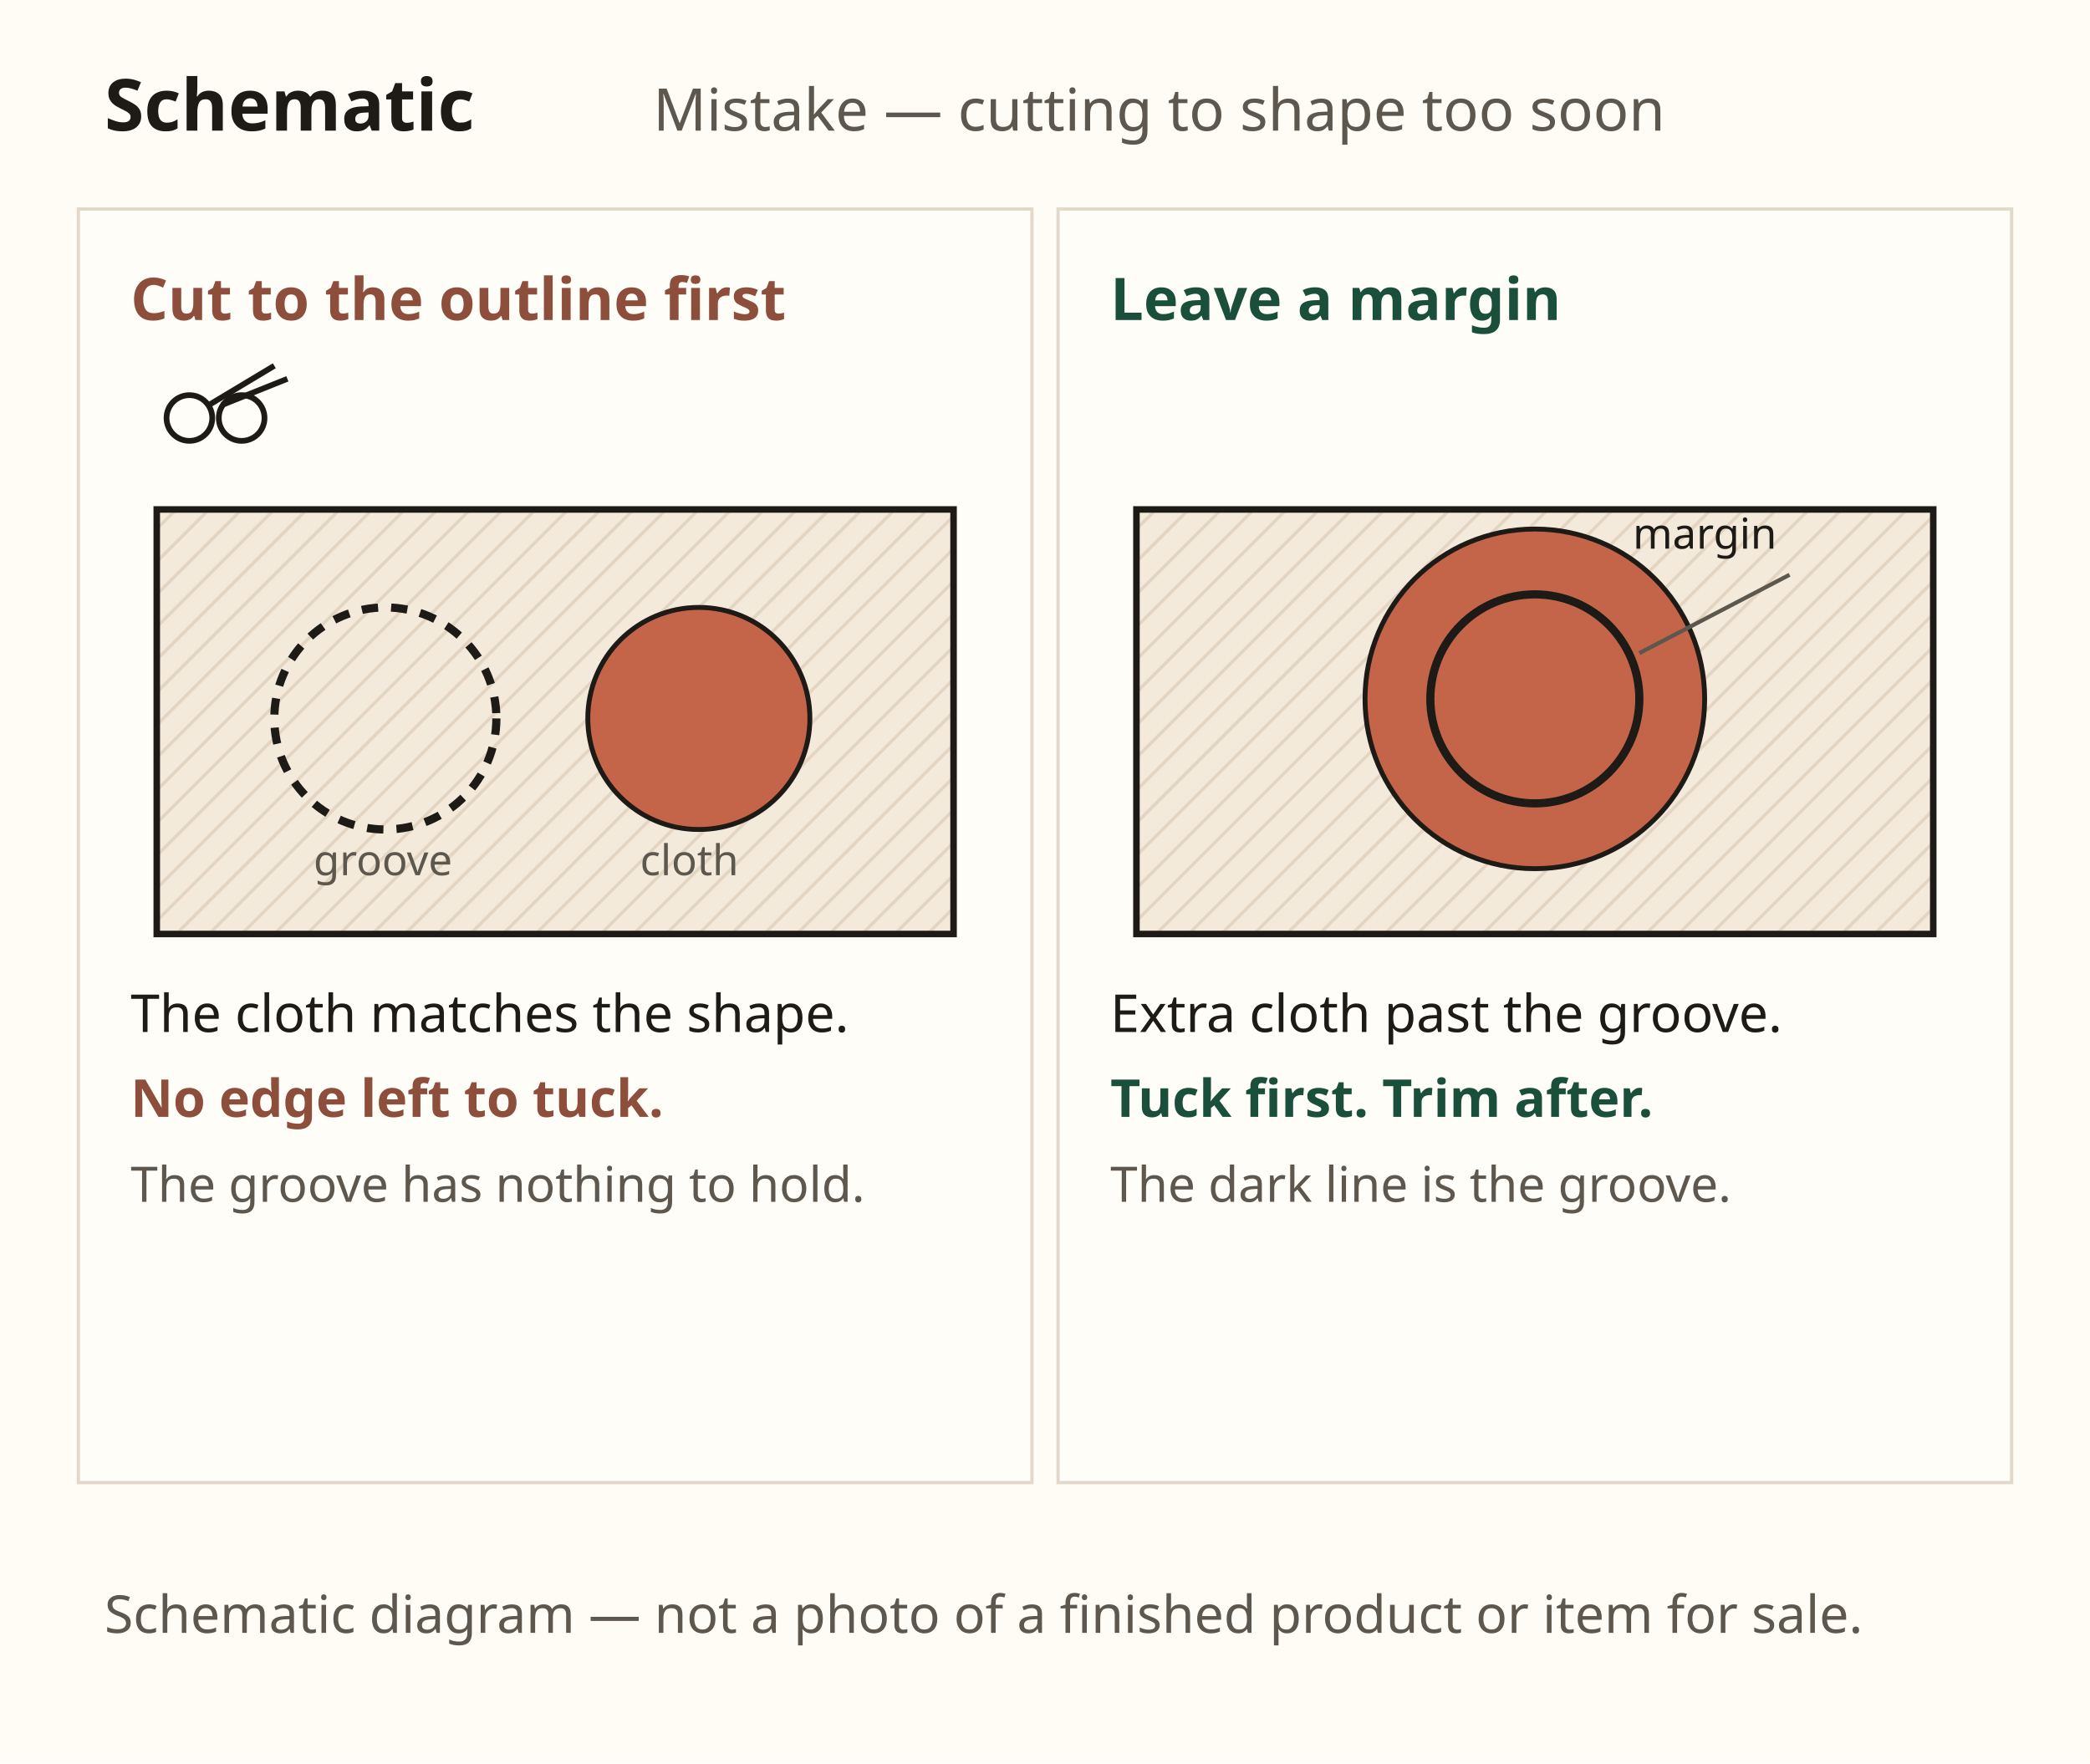
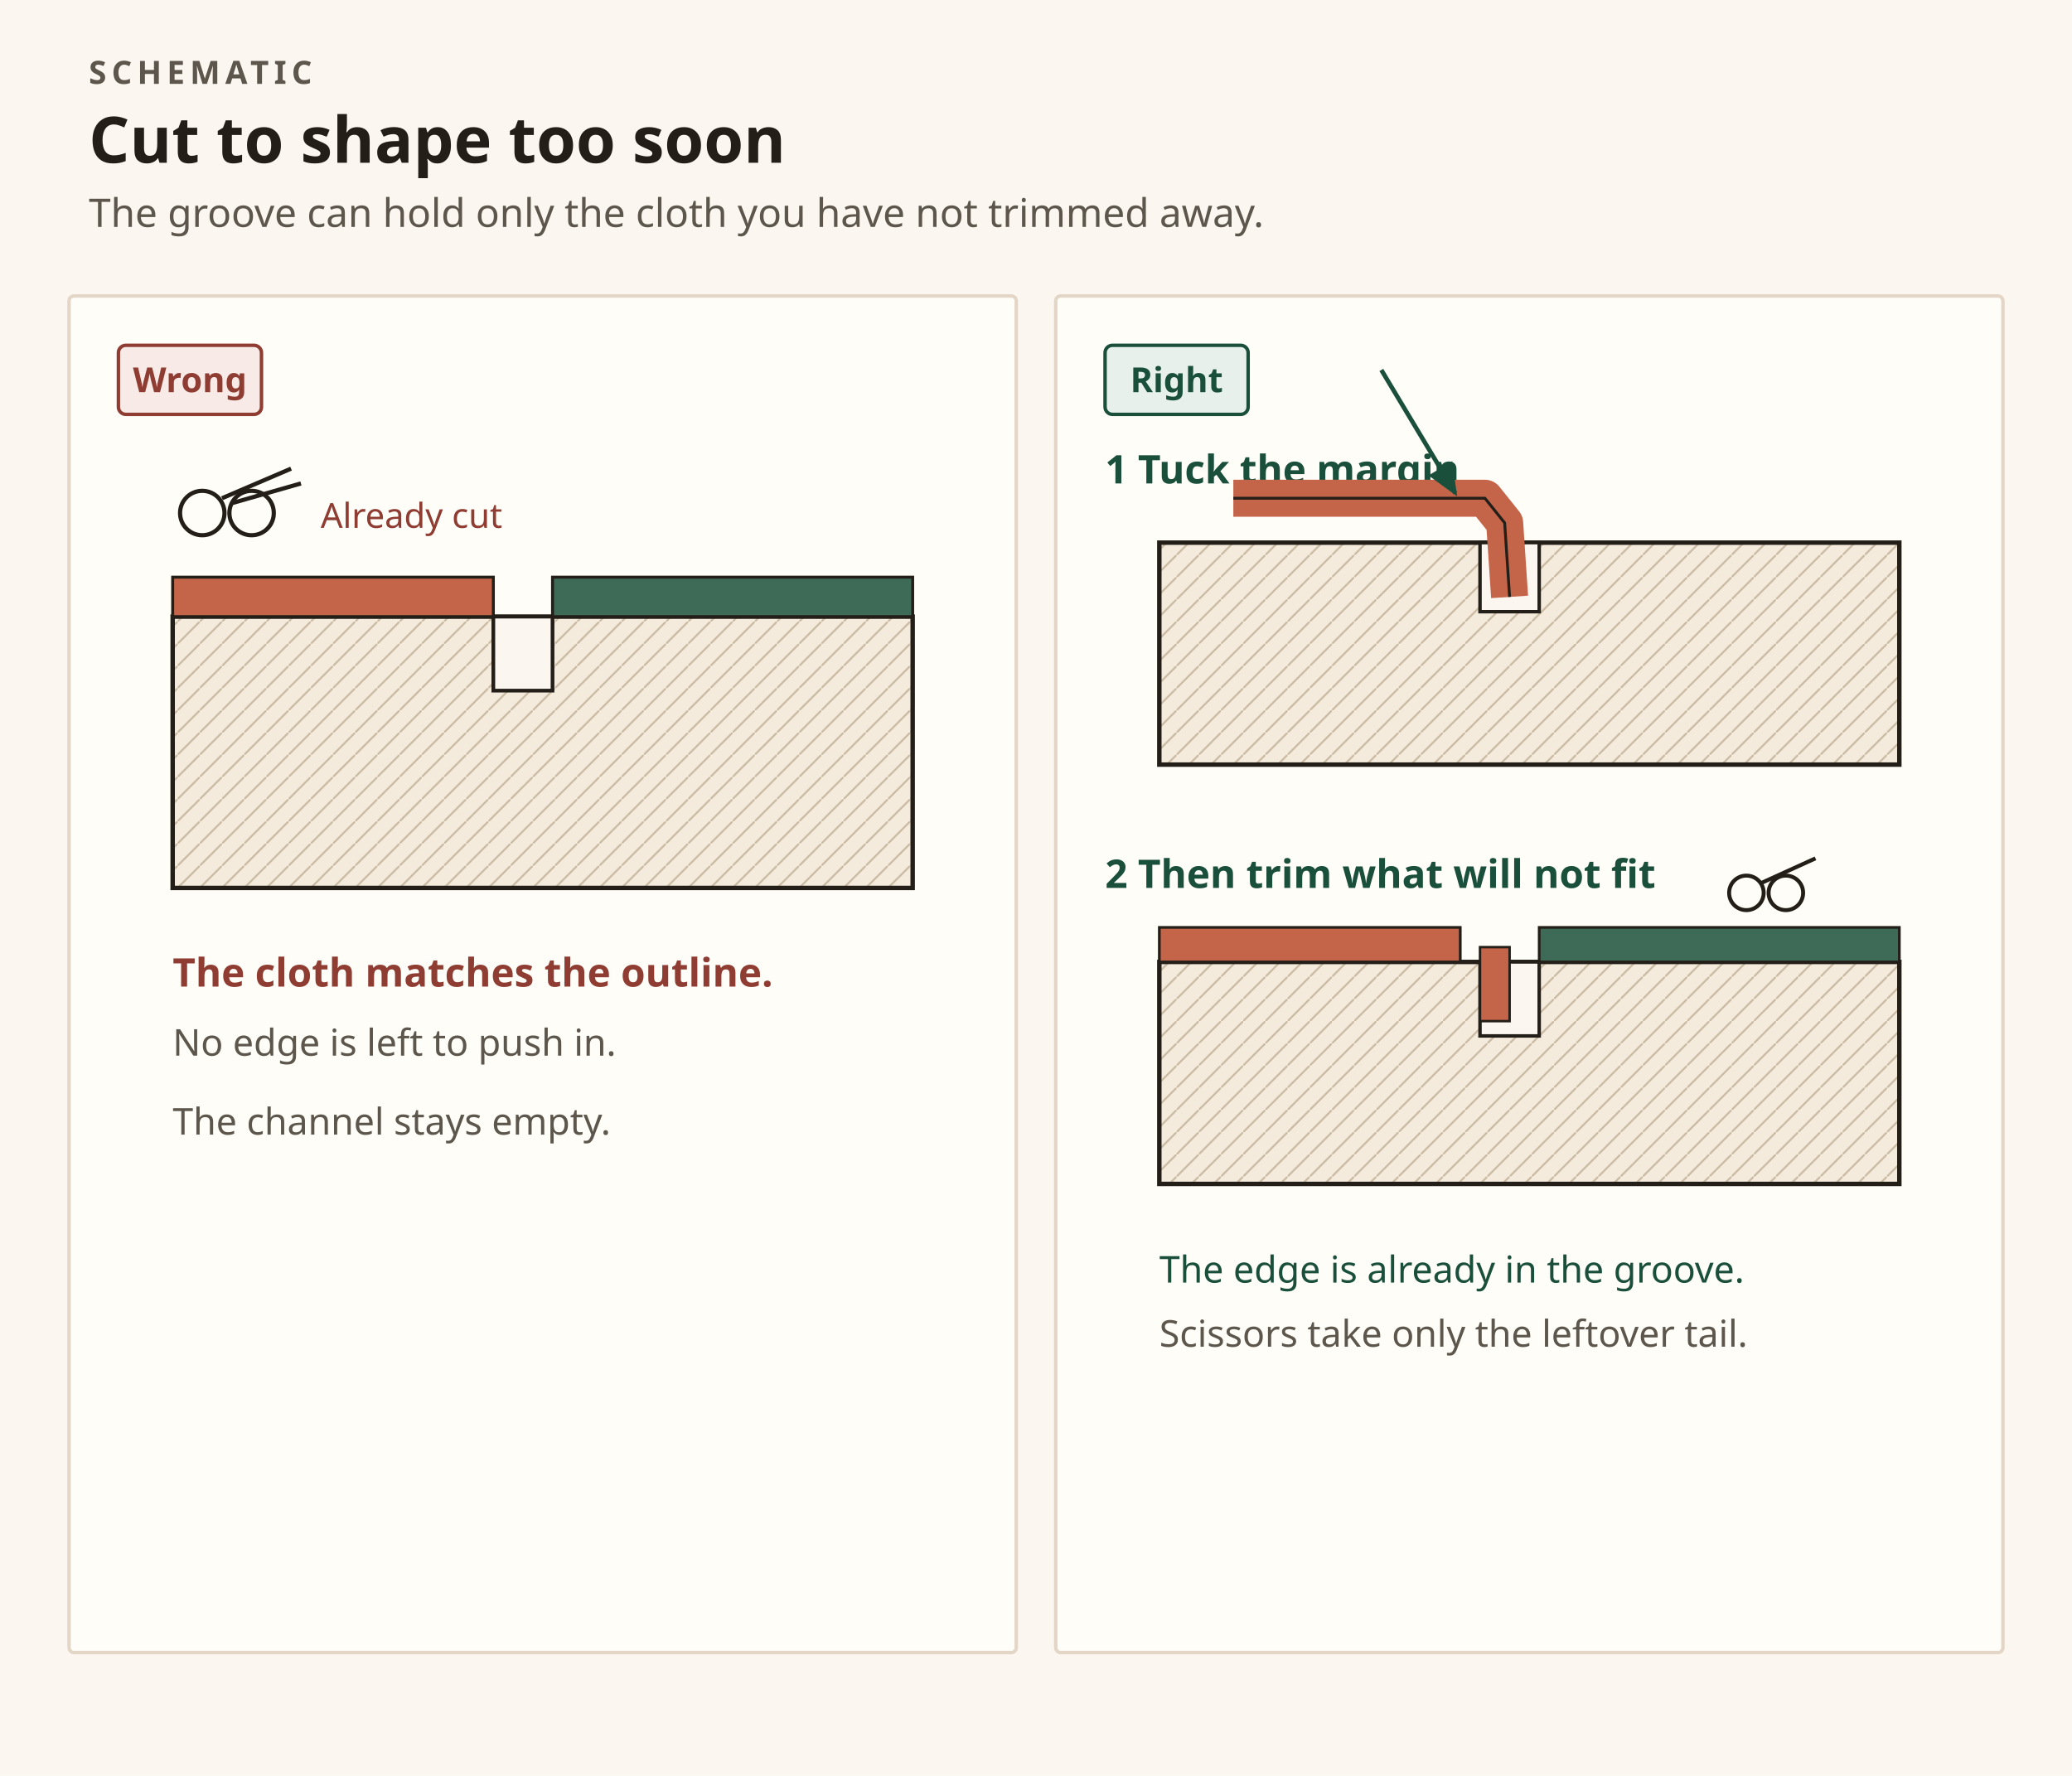
- <svg xmlns="http://www.w3.org/2000/svg" viewBox="0 0 640 540" width="640" height="540" font-family="Segoe UI, system-ui, sans-serif">
+ <svg xmlns="http://www.w3.org/2000/svg" viewBox="0 0 840 720" width="840" height="720" font-family="Segoe UI, system-ui, sans-serif">
  <defs>
-     <pattern id="foam" patternUnits="userSpaceOnUse" width="10" height="10">
-       <rect width="10" height="10" fill="#f3eadc" />
-       <path d="M-1 1 l2 -2 M0 10 L10 0 M9 11 l2 -2" stroke="#e4d5c2" stroke-width="1" />
+     <pattern id="foam" patternUnits="userSpaceOnUse" width="9" height="9">
+       <rect width="9" height="9" fill="#f4ebdc" />
+       <path d="M0 9 L9 0" stroke="#cbbba4" stroke-width="0.8" />
    </pattern>
+     <pattern id="foamSide" patternUnits="userSpaceOnUse" width="9" height="9">
+       <rect width="9" height="9" fill="#e7d8c4" />
+       <path d="M0 9 L9 0" stroke="#cbbba4" stroke-width="0.8" />
+     </pattern>
+     <pattern id="foamDark" patternUnits="userSpaceOnUse" width="9" height="9">
+       <rect width="9" height="9" fill="#d9c7b0" />
+       <path d="M0 9 L9 0" stroke="#b7a48c" stroke-width="0.8" />
+     </pattern>
+     <marker id="arr" viewBox="0 0 10 10" refX="8.2" refY="5" markerWidth="8" markerHeight="8" orient="auto">
+       <path d="M0 1.1 L9.2 5 L0 8.9 Z" fill="#241e18" />
+     </marker>
+     <marker id="arrW" viewBox="0 0 10 10" refX="8.2" refY="5" markerWidth="8" markerHeight="8" orient="auto">
+       <path d="M0 1.1 L9.2 5 L0 8.9 Z" fill="#8f3d32" />
+     </marker>
+     <marker id="arrR" viewBox="0 0 10 10" refX="8.2" refY="5" markerWidth="8" markerHeight="8" orient="auto">
+       <path d="M0 1.1 L9.2 5 L0 8.9 Z" fill="#1a4f3c" />
+     </marker>
  </defs>
-   <rect width="640" height="540" fill="#fffcf6" />
-   <text x="32" y="40" fill="#1e1a16" font-size="22" font-weight="700">Schematic</text>
-   <text x="200" y="40" fill="#5e574e" font-size="18">Mistake — cutting to shape too soon</text>
-   <rect x="24" y="64" width="292" height="390" fill="#fffdf8" stroke="#e3d9cb" />
-   <text x="40" y="98" fill="#8d4e3c" font-size="18" font-weight="700">Cut to the outline first</text>
-   <g transform="translate(48,112)" fill="none" stroke="#1e1a16" stroke-width="1.75">
-     <circle cx="10" cy="16" r="7" />
-     <circle cx="26" cy="16" r="7" />
-     <path d="M16 12 L36 0 M20 12 L40 4" />
+   <rect width="840" height="720" fill="#fbf7f0" />
+   <text x="36" y="34" fill="#5c564c" font-size="13" font-weight="700" letter-spacing="0.16em">SCHEMATIC</text>
+   <text x="36" y="66" fill="#241e18" font-size="26" font-weight="700">Cut to shape too soon</text>
+   <text x="36" y="92" fill="#5c564c" font-size="16">The groove can hold only the cloth you have not trimmed away.</text>
+   <rect x="28.00" y="120.00" width="384.00" height="550.00" rx="2" fill="#fffdf8" stroke="#e3d6c6" stroke-width="1.4" />
+   <rect x="428.00" y="120.00" width="384.00" height="550.00" rx="2" fill="#fffdf8" stroke="#e3d6c6" stroke-width="1.4" />
+   <rect x="48.00" y="140.00" width="58.00" height="28.00" rx="3" fill="#f8ebe7" stroke="#8f3d32" stroke-width="1.4" />
+   <text x="77.0" y="159.0" fill="#8f3d32" font-size="14" font-weight="700" text-anchor="middle">Wrong</text>
+   <rect x="448.00" y="140.00" width="58.00" height="28.00" rx="3" fill="#e7f0eb" stroke="#1a4f3c" stroke-width="1.4" />
+   <text x="477.0" y="159.0" fill="#1a4f3c" font-size="14" font-weight="700" text-anchor="middle">Right</text>
+   <g transform="translate(70 190)" fill="none" stroke="#241e18" stroke-width="1.7">
+     <circle cx="12" cy="18" r="9" />
+     <circle cx="32" cy="18" r="9" />
+     <path d="M20 12 L48 0 M24 14 L52 6" />
  </g>
-   <rect x="48" y="156" width="244" height="130" fill="url(#foam)" stroke="#1e1a16" stroke-width="2" />
-   <circle cx="118" cy="220" r="34" fill="none" stroke="#1e1a16" stroke-width="2.5" stroke-dasharray="5 4" />
-   <circle cx="214" cy="220" r="34" fill="#c4654a" stroke="#1e1a16" stroke-width="1.5" />
-   <text x="96" y="268" fill="#5e574e" font-size="13">groove</text>
-   <text x="196" y="268" fill="#5e574e" font-size="13">cloth</text>
-   <text x="40" y="316" fill="#1e1a16" font-size="16">The cloth matches the shape.</text>
-   <text x="40" y="342" fill="#8d4e3c" font-size="16" font-weight="700">No edge left to tuck.</text>
-   <text x="40" y="368" fill="#5e574e" font-size="15">The groove has nothing to hold.</text>
-   <rect x="324" y="64" width="292" height="390" fill="#fffdf8" stroke="#e3d9cb" />
-   <text x="340" y="98" fill="#1a4f3c" font-size="18" font-weight="700">Leave a margin</text>
-   <rect x="348" y="156" width="244" height="130" fill="url(#foam)" stroke="#1e1a16" stroke-width="2" />
-   <circle cx="470" cy="214" r="52" fill="#c4654a" stroke="#1e1a16" stroke-width="1.5" />
-   <circle cx="470" cy="214" r="32" fill="none" stroke="#1e1a16" stroke-width="2.5" />
-   <line x1="502" y1="200" x2="548" y2="176" stroke="#5e574e" stroke-width="1.25" />
-   <text x="500" y="168" fill="#1e1a16" font-size="13">margin</text>
-   <text x="340" y="316" fill="#1e1a16" font-size="16">Extra cloth past the groove.</text>
-   <text x="340" y="342" fill="#1a4f3c" font-size="16" font-weight="700">Tuck first. Trim after.</text>
-   <text x="340" y="368" fill="#5e574e" font-size="15">The dark line is the groove.</text>
-   <text x="32" y="500" fill="#5e574e" font-size="16">Schematic diagram — not a photo of a finished product or item for sale.</text>
+   <text x="130.0" y="214.0" fill="#8f3d32" font-size="14" font-weight="500" text-anchor="start">Already cut</text>
+   <rect x="70.00" y="250.00" width="300.00" height="110.00" rx="0" fill="url(#foam)" stroke="#241e18" stroke-width="1.8" />
+   <rect x="200.00" y="250.00" width="24.00" height="30.00" rx="0" fill="#fbf7f0" stroke="#241e18" stroke-width="1.5" />
+   <rect x="70.00" y="234.00" width="130.00" height="16.00" rx="0" fill="#c4654a" stroke="#241e18" stroke-width="1.2" />
+   <rect x="224.00" y="234.00" width="146.00" height="16.00" rx="0" fill="#3d6b58" stroke="#241e18" stroke-width="1.2" />
+   <text x="70.0" y="400.0" fill="#8f3d32" font-size="16" font-weight="700" text-anchor="start">The cloth matches the outline.</text>
+   <text x="70.0" y="428.0" fill="#5c564c" font-size="15" font-weight="500" text-anchor="start">No edge is left to push in.</text>
+   <text x="70.0" y="460.0" fill="#5c564c" font-size="15" font-weight="500" text-anchor="start">The channel stays empty.</text>
+   <text x="448.0" y="196.0" fill="#1a4f3c" font-size="16" font-weight="700" text-anchor="start">1  Tuck the margin</text>
+   <rect x="470.00" y="220.00" width="300.00" height="90.00" rx="0" fill="url(#foam)" stroke="#241e18" stroke-width="1.8" />
+   <rect x="600.00" y="220.00" width="24.00" height="28.00" rx="0" fill="#fbf7f0" stroke="#241e18" stroke-width="1.4" />
+   <path d="M 500.00 202.00 L 602.00 202.00 L 610.00 212.00 L 612.00 242.00" fill="none" stroke="#c4654a" stroke-width="15" stroke-linecap="butt" stroke-linejoin="round" />
+   <path d="M 500.00 202.00 L 602.00 202.00 L 610.00 212.00 L 612.00 242.00" fill="none" stroke="#241e18" stroke-width="1.15" stroke-linecap="butt" stroke-linejoin="round" />
+   <line x1="560.00" y1="150.00" x2="590.00" y2="200.00" stroke="#1a4f3c" stroke-width="1.8" fill="none" marker-end="url(#arrR)" />
+   <text x="448.0" y="360.0" fill="#1a4f3c" font-size="16" font-weight="700" text-anchor="start">2  Then trim what will not fit</text>
+   <rect x="470.00" y="390.00" width="300.00" height="90.00" rx="0" fill="url(#foam)" stroke="#241e18" stroke-width="1.8" />
+   <rect x="600.00" y="390.00" width="24.00" height="30.00" rx="0" fill="#fbf7f0" stroke="#241e18" stroke-width="1.4" />
+   <rect x="470.00" y="376.00" width="122.00" height="14.00" rx="0" fill="#c4654a" stroke="#241e18" stroke-width="1.1" />
+   <rect x="600.00" y="384.00" width="12.00" height="30.00" rx="0" fill="#c4654a" stroke="#241e18" stroke-width="1" />
+   <rect x="624.00" y="376.00" width="146.00" height="14.00" rx="0" fill="#3d6b58" stroke="#241e18" stroke-width="1.1" />
+   <g transform="translate(700 348)" fill="none" stroke="#241e18" stroke-width="1.6">
+     <circle cx="8" cy="14" r="7" />
+     <circle cx="24" cy="14" r="7" />
+     <path d="M14 10 L36 0" />
+   </g>
+   <text x="470.0" y="520.0" fill="#1a4f3c" font-size="15" font-weight="500" text-anchor="start">The edge is already in the groove.</text>
+   <text x="470.0" y="546.0" fill="#5c564c" font-size="15" font-weight="500" text-anchor="start">Scissors take only the leftover tail.</text>
</svg>
